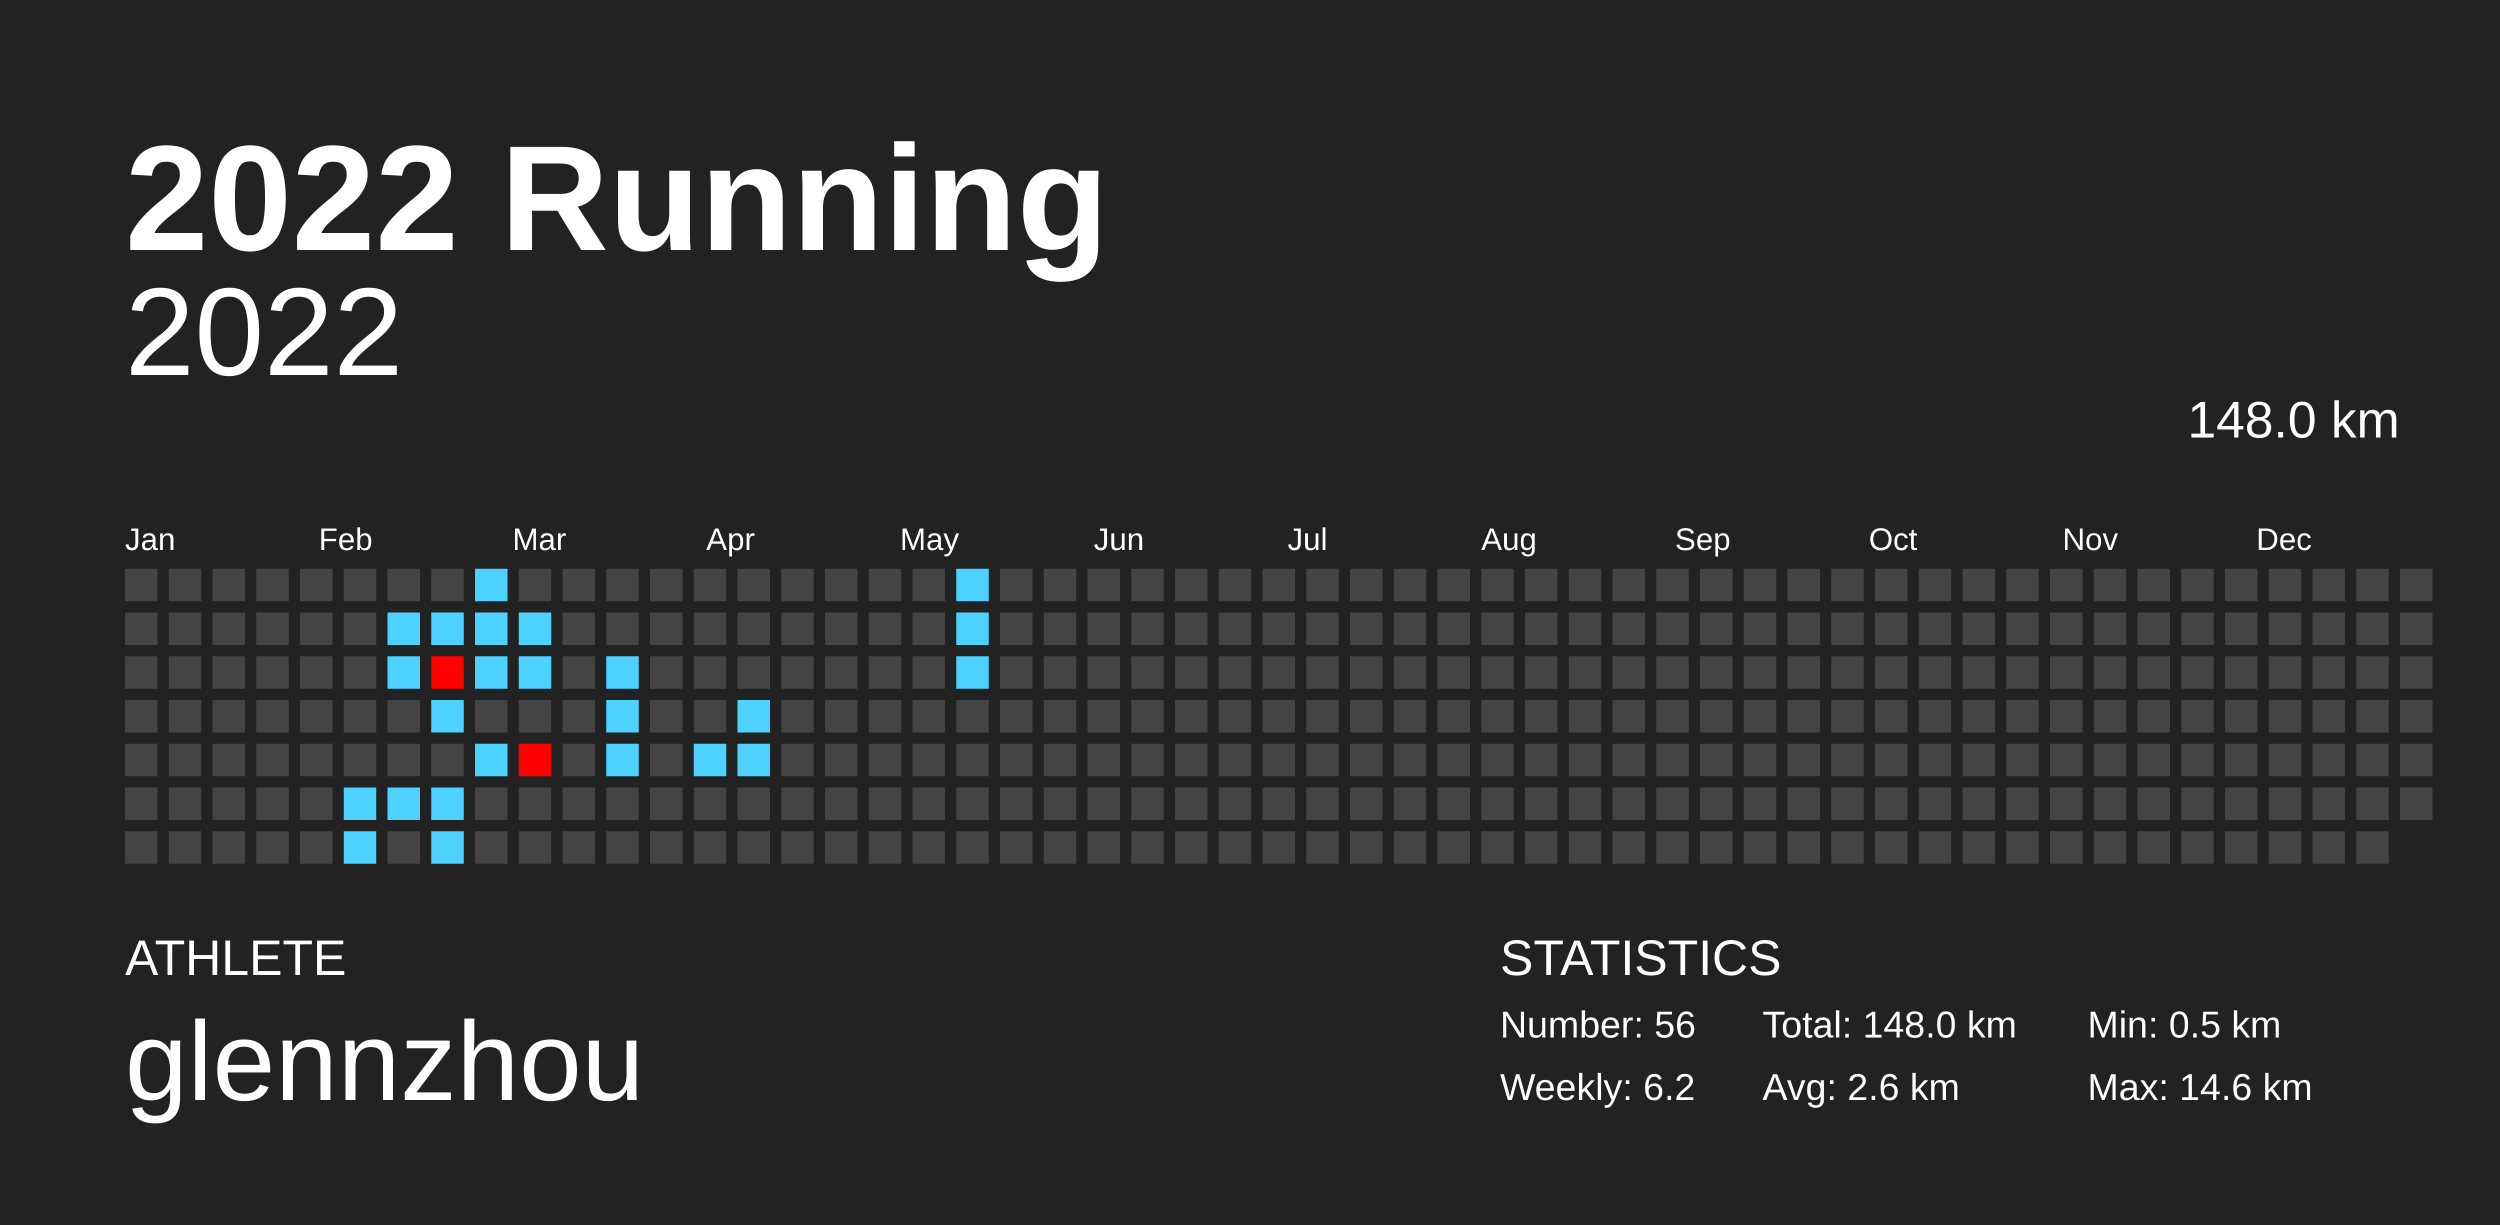
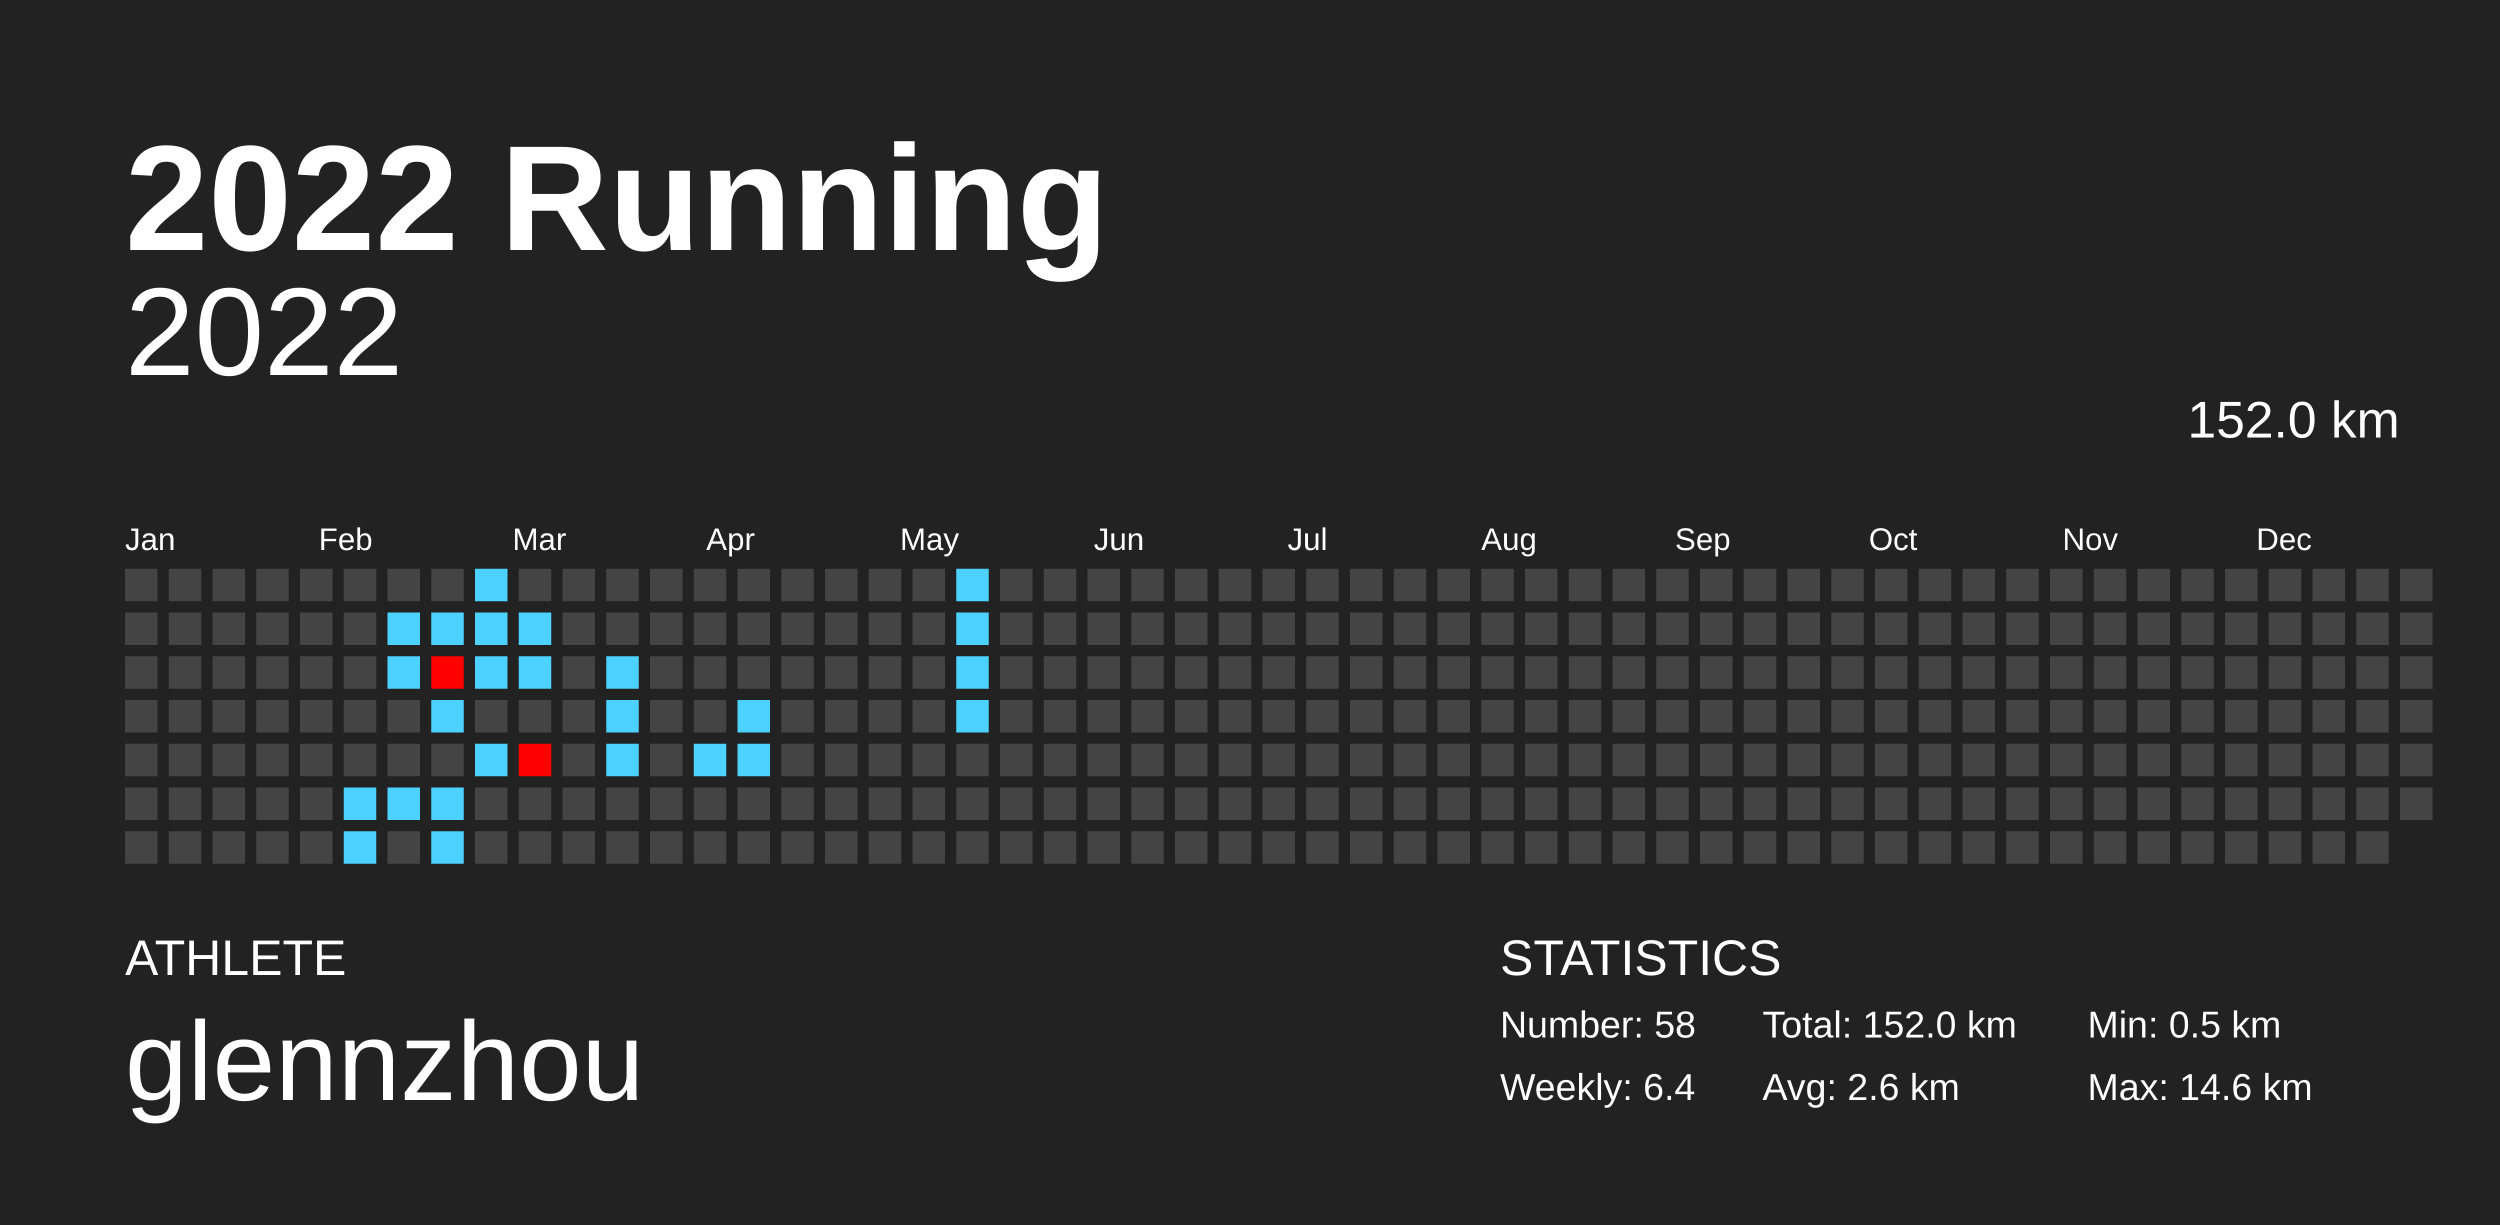
<svg xmlns="http://www.w3.org/2000/svg" baseProfile="full" height="98mm" version="1.1" viewBox="0,0,200,98" width="200mm">
  <defs />
  <rect fill="#222222" height="98" width="200" x="0" y="0" />
  <text fill="#FFFFFF" style="font-size:12px; font-family:Arial; font-weight:bold;" x="10" y="20">2022 Running</text>
  <text fill="#FFFFFF" style="font-size:4px; font-family:Arial" x="10" y="78">ATHLETE</text>
  <text fill="#FFFFFF" style="font-size:9px; font-family:Arial" x="10" y="88">glennzhou</text>
  <text fill="#FFFFFF" style="font-size:4px; font-family:Arial" x="120" y="78">STATISTICS</text>
-   <text fill="#FFFFFF" style="font-size:3px; font-family:Arial" x="120" y="83">Number: 56</text>
-   <text fill="#FFFFFF" style="font-size:3px; font-family:Arial" x="120" y="88">Weekly: 6.2</text>
-   <text fill="#FFFFFF" style="font-size:3px; font-family:Arial" x="141" y="83">Total: 148.0 km</text>
+   <text fill="#FFFFFF" style="font-size:3px; font-family:Arial" x="120" y="83">Number: 58</text>
+   <text fill="#FFFFFF" style="font-size:3px; font-family:Arial" x="120" y="88">Weekly: 6.4</text>
+   <text fill="#FFFFFF" style="font-size:3px; font-family:Arial" x="141" y="83">Total: 152.0 km</text>
  <text fill="#FFFFFF" style="font-size:3px; font-family:Arial" x="141" y="88">Avg: 2.6 km</text>
  <text fill="#FFFFFF" style="font-size:3px; font-family:Arial" x="167" y="83">Min: 0.5 km</text>
  <text fill="#FFFFFF" style="font-size:3px; font-family:Arial" x="167" y="88">Max: 14.6 km</text>
  <text alignment-baseline="hanging" fill="#FFFFFF" style="font-size:10.0px; font-family:Arial;" x="10" y="30">2022</text>
-   <text alignment-baseline="hanging" fill="#FFFFFF" style="font-size:4.125px; font-family:Arial;" x="175" y="35">148.0 km</text>
+   <text alignment-baseline="hanging" fill="#FFFFFF" style="font-size:4.125px; font-family:Arial;" x="175" y="35">152.0 km</text>
  <text fill="#FFFFFF" style="font-size:2.5px; font-family:Arial" x="10.0" y="44">Jan</text>
  <text fill="#FFFFFF" style="font-size:2.5px; font-family:Arial" x="25.5" y="44">Feb</text>
  <text fill="#FFFFFF" style="font-size:2.5px; font-family:Arial" x="41.0" y="44">Mar</text>
  <text fill="#FFFFFF" style="font-size:2.5px; font-family:Arial" x="56.5" y="44">Apr</text>
  <text fill="#FFFFFF" style="font-size:2.5px; font-family:Arial" x="72.0" y="44">May</text>
  <text fill="#FFFFFF" style="font-size:2.5px; font-family:Arial" x="87.5" y="44">Jun</text>
  <text fill="#FFFFFF" style="font-size:2.5px; font-family:Arial" x="103.0" y="44">Jul</text>
  <text fill="#FFFFFF" style="font-size:2.5px; font-family:Arial" x="118.5" y="44">Aug</text>
  <text fill="#FFFFFF" style="font-size:2.5px; font-family:Arial" x="134.0" y="44">Sep</text>
  <text fill="#FFFFFF" style="font-size:2.5px; font-family:Arial" x="149.5" y="44">Oct</text>
  <text fill="#FFFFFF" style="font-size:2.5px; font-family:Arial" x="165.0" y="44">Nov</text>
  <text fill="#FFFFFF" style="font-size:2.5px; font-family:Arial" x="180.5" y="44">Dec</text>
  <rect fill="#444444" height="2.6" width="2.6" x="10.0" y="45.5" />
  <rect fill="#444444" height="2.6" width="2.6" x="10.0" y="49.0" />
  <rect fill="#444444" height="2.6" width="2.6" x="10.0" y="52.5" />
  <rect fill="#444444" height="2.6" width="2.6" x="10.0" y="56.0" />
  <rect fill="#444444" height="2.6" width="2.6" x="10.0" y="59.5" />
  <rect fill="#444444" height="2.6" width="2.6" x="10.0" y="63.0" />
  <rect fill="#444444" height="2.6" width="2.6" x="10.0" y="66.5" />
  <rect fill="#444444" height="2.6" width="2.6" x="13.5" y="45.5" />
  <rect fill="#444444" height="2.6" width="2.6" x="13.5" y="49.0" />
  <rect fill="#444444" height="2.6" width="2.6" x="13.5" y="52.5" />
  <rect fill="#444444" height="2.6" width="2.6" x="13.5" y="56.0" />
  <rect fill="#444444" height="2.6" width="2.6" x="13.5" y="59.5" />
  <rect fill="#444444" height="2.6" width="2.6" x="13.5" y="63.0" />
  <rect fill="#444444" height="2.6" width="2.6" x="13.5" y="66.5" />
  <rect fill="#444444" height="2.6" width="2.6" x="17.0" y="45.5" />
  <rect fill="#444444" height="2.6" width="2.6" x="17.0" y="49.0" />
  <rect fill="#444444" height="2.6" width="2.6" x="17.0" y="52.5" />
  <rect fill="#444444" height="2.6" width="2.6" x="17.0" y="56.0" />
  <rect fill="#444444" height="2.6" width="2.6" x="17.0" y="59.5" />
  <rect fill="#444444" height="2.6" width="2.6" x="17.0" y="63.0" />
  <rect fill="#444444" height="2.6" width="2.6" x="17.0" y="66.5" />
  <rect fill="#444444" height="2.6" width="2.6" x="20.5" y="45.5" />
  <rect fill="#444444" height="2.6" width="2.6" x="20.5" y="49.0" />
  <rect fill="#444444" height="2.6" width="2.6" x="20.5" y="52.5" />
  <rect fill="#444444" height="2.6" width="2.6" x="20.5" y="56.0" />
  <rect fill="#444444" height="2.6" width="2.6" x="20.5" y="59.5" />
  <rect fill="#444444" height="2.6" width="2.6" x="20.5" y="63.0" />
  <rect fill="#444444" height="2.6" width="2.6" x="20.5" y="66.5" />
  <rect fill="#444444" height="2.6" width="2.6" x="24.0" y="45.5" />
  <rect fill="#444444" height="2.6" width="2.6" x="24.0" y="49.0" />
  <rect fill="#444444" height="2.6" width="2.6" x="24.0" y="52.5" />
  <rect fill="#444444" height="2.6" width="2.6" x="24.0" y="56.0" />
  <rect fill="#444444" height="2.6" width="2.6" x="24.0" y="59.5" />
  <rect fill="#444444" height="2.6" width="2.6" x="24.0" y="63.0" />
  <rect fill="#444444" height="2.6" width="2.6" x="24.0" y="66.5" />
  <rect fill="#444444" height="2.6" width="2.6" x="27.5" y="45.5" />
  <rect fill="#444444" height="2.6" width="2.6" x="27.5" y="49.0" />
  <rect fill="#444444" height="2.6" width="2.6" x="27.5" y="52.5" />
  <rect fill="#444444" height="2.6" width="2.6" x="27.5" y="56.0" />
  <rect fill="#444444" height="2.6" width="2.6" x="27.5" y="59.5" />
  <rect fill="#4dd2ff" height="2.6" width="2.6" x="27.5" y="63.0" />
  <rect fill="#4dd2ff" height="2.6" width="2.6" x="27.5" y="66.5" />
  <rect fill="#444444" height="2.6" width="2.6" x="31.0" y="45.5" />
  <rect fill="#4dd2ff" height="2.6" width="2.6" x="31.0" y="49.0" />
  <rect fill="#4dd2ff" height="2.6" width="2.6" x="31.0" y="52.5" />
  <rect fill="#444444" height="2.6" width="2.6" x="31.0" y="56.0" />
  <rect fill="#444444" height="2.6" width="2.6" x="31.0" y="59.5" />
  <rect fill="#4dd2ff" height="2.6" width="2.6" x="31.0" y="63.0" />
  <rect fill="#444444" height="2.6" width="2.6" x="31.0" y="66.5" />
  <rect fill="#444444" height="2.6" width="2.6" x="34.5" y="45.5" />
  <rect fill="#4dd2ff" height="2.6" width="2.6" x="34.5" y="49.0" />
  <rect fill="red" height="2.6" width="2.6" x="34.5" y="52.5" />
  <rect fill="#4dd2ff" height="2.6" width="2.6" x="34.5" y="56.0" />
  <rect fill="#444444" height="2.6" width="2.6" x="34.5" y="59.5" />
  <rect fill="#4dd2ff" height="2.6" width="2.6" x="34.5" y="63.0" />
  <rect fill="#4dd2ff" height="2.6" width="2.6" x="34.5" y="66.5" />
  <rect fill="#4dd2ff" height="2.6" width="2.6" x="38.0" y="45.5" />
  <rect fill="#4dd2ff" height="2.6" width="2.6" x="38.0" y="49.0" />
  <rect fill="#4dd2ff" height="2.6" width="2.6" x="38.0" y="52.5" />
  <rect fill="#444444" height="2.6" width="2.6" x="38.0" y="56.0" />
  <rect fill="#4dd2ff" height="2.6" width="2.6" x="38.0" y="59.5" />
  <rect fill="#444444" height="2.6" width="2.6" x="38.0" y="63.0" />
  <rect fill="#444444" height="2.6" width="2.6" x="38.0" y="66.5" />
  <rect fill="#444444" height="2.6" width="2.6" x="41.5" y="45.5" />
  <rect fill="#4dd2ff" height="2.6" width="2.6" x="41.5" y="49.0" />
  <rect fill="#4dd2ff" height="2.6" width="2.6" x="41.5" y="52.5" />
  <rect fill="#444444" height="2.6" width="2.6" x="41.5" y="56.0" />
  <rect fill="red" height="2.6" width="2.6" x="41.5" y="59.5" />
  <rect fill="#444444" height="2.6" width="2.6" x="41.5" y="63.0" />
  <rect fill="#444444" height="2.6" width="2.6" x="41.5" y="66.5" />
  <rect fill="#444444" height="2.6" width="2.6" x="45.0" y="45.5" />
  <rect fill="#444444" height="2.6" width="2.6" x="45.0" y="49.0" />
  <rect fill="#444444" height="2.6" width="2.6" x="45.0" y="52.5" />
  <rect fill="#444444" height="2.6" width="2.6" x="45.0" y="56.0" />
  <rect fill="#444444" height="2.6" width="2.6" x="45.0" y="59.5" />
  <rect fill="#444444" height="2.6" width="2.6" x="45.0" y="63.0" />
  <rect fill="#444444" height="2.6" width="2.6" x="45.0" y="66.5" />
  <rect fill="#444444" height="2.6" width="2.6" x="48.5" y="45.5" />
  <rect fill="#444444" height="2.6" width="2.6" x="48.5" y="49.0" />
  <rect fill="#4dd2ff" height="2.6" width="2.6" x="48.5" y="52.5" />
  <rect fill="#4dd2ff" height="2.6" width="2.6" x="48.5" y="56.0" />
  <rect fill="#4dd2ff" height="2.6" width="2.6" x="48.5" y="59.5" />
  <rect fill="#444444" height="2.6" width="2.6" x="48.5" y="63.0" />
  <rect fill="#444444" height="2.6" width="2.6" x="48.5" y="66.5" />
  <rect fill="#444444" height="2.6" width="2.6" x="52.0" y="45.5" />
  <rect fill="#444444" height="2.6" width="2.6" x="52.0" y="49.0" />
  <rect fill="#444444" height="2.6" width="2.6" x="52.0" y="52.5" />
  <rect fill="#444444" height="2.6" width="2.6" x="52.0" y="56.0" />
  <rect fill="#444444" height="2.6" width="2.6" x="52.0" y="59.5" />
  <rect fill="#444444" height="2.6" width="2.6" x="52.0" y="63.0" />
  <rect fill="#444444" height="2.6" width="2.6" x="52.0" y="66.5" />
  <rect fill="#444444" height="2.6" width="2.6" x="55.5" y="45.5" />
  <rect fill="#444444" height="2.6" width="2.6" x="55.5" y="49.0" />
  <rect fill="#444444" height="2.6" width="2.6" x="55.5" y="52.5" />
  <rect fill="#444444" height="2.6" width="2.6" x="55.5" y="56.0" />
  <rect fill="#4dd2ff" height="2.6" width="2.6" x="55.5" y="59.5" />
  <rect fill="#444444" height="2.6" width="2.6" x="55.5" y="63.0" />
  <rect fill="#444444" height="2.6" width="2.6" x="55.5" y="66.5" />
  <rect fill="#444444" height="2.6" width="2.6" x="59.0" y="45.5" />
  <rect fill="#444444" height="2.6" width="2.6" x="59.0" y="49.0" />
  <rect fill="#444444" height="2.6" width="2.6" x="59.0" y="52.5" />
  <rect fill="#4dd2ff" height="2.6" width="2.6" x="59.0" y="56.0" />
  <rect fill="#4dd2ff" height="2.6" width="2.6" x="59.0" y="59.5" />
  <rect fill="#444444" height="2.6" width="2.6" x="59.0" y="63.0" />
  <rect fill="#444444" height="2.6" width="2.6" x="59.0" y="66.5" />
  <rect fill="#444444" height="2.6" width="2.6" x="62.5" y="45.5" />
  <rect fill="#444444" height="2.6" width="2.6" x="62.5" y="49.0" />
  <rect fill="#444444" height="2.6" width="2.6" x="62.5" y="52.5" />
  <rect fill="#444444" height="2.6" width="2.6" x="62.5" y="56.0" />
  <rect fill="#444444" height="2.6" width="2.6" x="62.5" y="59.5" />
  <rect fill="#444444" height="2.6" width="2.6" x="62.5" y="63.0" />
  <rect fill="#444444" height="2.6" width="2.6" x="62.5" y="66.5" />
  <rect fill="#444444" height="2.6" width="2.6" x="66.0" y="45.5" />
  <rect fill="#444444" height="2.6" width="2.6" x="66.0" y="49.0" />
  <rect fill="#444444" height="2.6" width="2.6" x="66.0" y="52.5" />
  <rect fill="#444444" height="2.6" width="2.6" x="66.0" y="56.0" />
  <rect fill="#444444" height="2.6" width="2.6" x="66.0" y="59.5" />
  <rect fill="#444444" height="2.6" width="2.6" x="66.0" y="63.0" />
  <rect fill="#444444" height="2.6" width="2.6" x="66.0" y="66.5" />
  <rect fill="#444444" height="2.6" width="2.6" x="69.5" y="45.5" />
  <rect fill="#444444" height="2.6" width="2.6" x="69.5" y="49.0" />
  <rect fill="#444444" height="2.6" width="2.6" x="69.5" y="52.5" />
  <rect fill="#444444" height="2.6" width="2.6" x="69.5" y="56.0" />
  <rect fill="#444444" height="2.6" width="2.6" x="69.5" y="59.5" />
  <rect fill="#444444" height="2.6" width="2.6" x="69.5" y="63.0" />
  <rect fill="#444444" height="2.6" width="2.6" x="69.5" y="66.5" />
  <rect fill="#444444" height="2.6" width="2.6" x="73.0" y="45.5" />
  <rect fill="#444444" height="2.6" width="2.6" x="73.0" y="49.0" />
  <rect fill="#444444" height="2.6" width="2.6" x="73.0" y="52.5" />
  <rect fill="#444444" height="2.6" width="2.6" x="73.0" y="56.0" />
  <rect fill="#444444" height="2.6" width="2.6" x="73.0" y="59.5" />
  <rect fill="#444444" height="2.6" width="2.6" x="73.0" y="63.0" />
  <rect fill="#444444" height="2.6" width="2.6" x="73.0" y="66.5" />
  <rect fill="#4dd2ff" height="2.6" width="2.6" x="76.5" y="45.5" />
  <rect fill="#4dd2ff" height="2.6" width="2.6" x="76.5" y="49.0" />
  <rect fill="#4dd2ff" height="2.6" width="2.6" x="76.5" y="52.5" />
-   <rect fill="#444444" height="2.6" width="2.6" x="76.5" y="56.0" />
+   <rect fill="#4dd2ff" height="2.6" width="2.6" x="76.5" y="56.0" />
  <rect fill="#444444" height="2.6" width="2.6" x="76.5" y="59.5" />
  <rect fill="#444444" height="2.6" width="2.6" x="76.5" y="63.0" />
  <rect fill="#444444" height="2.6" width="2.6" x="76.5" y="66.5" />
  <rect fill="#444444" height="2.6" width="2.6" x="80.0" y="45.5" />
  <rect fill="#444444" height="2.6" width="2.6" x="80.0" y="49.0" />
  <rect fill="#444444" height="2.6" width="2.6" x="80.0" y="52.5" />
  <rect fill="#444444" height="2.6" width="2.6" x="80.0" y="56.0" />
  <rect fill="#444444" height="2.6" width="2.6" x="80.0" y="59.5" />
  <rect fill="#444444" height="2.6" width="2.6" x="80.0" y="63.0" />
  <rect fill="#444444" height="2.6" width="2.6" x="80.0" y="66.5" />
  <rect fill="#444444" height="2.6" width="2.6" x="83.5" y="45.5" />
  <rect fill="#444444" height="2.6" width="2.6" x="83.5" y="49.0" />
  <rect fill="#444444" height="2.6" width="2.6" x="83.5" y="52.5" />
  <rect fill="#444444" height="2.6" width="2.6" x="83.5" y="56.0" />
  <rect fill="#444444" height="2.6" width="2.6" x="83.5" y="59.5" />
  <rect fill="#444444" height="2.6" width="2.6" x="83.5" y="63.0" />
  <rect fill="#444444" height="2.6" width="2.6" x="83.5" y="66.5" />
  <rect fill="#444444" height="2.6" width="2.6" x="87.0" y="45.5" />
  <rect fill="#444444" height="2.6" width="2.6" x="87.0" y="49.0" />
  <rect fill="#444444" height="2.6" width="2.6" x="87.0" y="52.5" />
  <rect fill="#444444" height="2.6" width="2.6" x="87.0" y="56.0" />
  <rect fill="#444444" height="2.6" width="2.6" x="87.0" y="59.5" />
  <rect fill="#444444" height="2.6" width="2.6" x="87.0" y="63.0" />
  <rect fill="#444444" height="2.6" width="2.6" x="87.0" y="66.5" />
  <rect fill="#444444" height="2.6" width="2.6" x="90.5" y="45.5" />
  <rect fill="#444444" height="2.6" width="2.6" x="90.5" y="49.0" />
  <rect fill="#444444" height="2.6" width="2.6" x="90.5" y="52.5" />
  <rect fill="#444444" height="2.6" width="2.6" x="90.5" y="56.0" />
  <rect fill="#444444" height="2.6" width="2.6" x="90.5" y="59.5" />
  <rect fill="#444444" height="2.6" width="2.6" x="90.5" y="63.0" />
  <rect fill="#444444" height="2.6" width="2.6" x="90.5" y="66.5" />
  <rect fill="#444444" height="2.6" width="2.6" x="94.0" y="45.5" />
  <rect fill="#444444" height="2.6" width="2.6" x="94.0" y="49.0" />
  <rect fill="#444444" height="2.6" width="2.6" x="94.0" y="52.5" />
  <rect fill="#444444" height="2.6" width="2.6" x="94.0" y="56.0" />
  <rect fill="#444444" height="2.6" width="2.6" x="94.0" y="59.5" />
  <rect fill="#444444" height="2.6" width="2.6" x="94.0" y="63.0" />
  <rect fill="#444444" height="2.6" width="2.6" x="94.0" y="66.5" />
  <rect fill="#444444" height="2.6" width="2.6" x="97.5" y="45.5" />
  <rect fill="#444444" height="2.6" width="2.6" x="97.5" y="49.0" />
  <rect fill="#444444" height="2.6" width="2.6" x="97.5" y="52.5" />
  <rect fill="#444444" height="2.6" width="2.6" x="97.5" y="56.0" />
  <rect fill="#444444" height="2.6" width="2.6" x="97.5" y="59.5" />
  <rect fill="#444444" height="2.6" width="2.6" x="97.5" y="63.0" />
  <rect fill="#444444" height="2.6" width="2.6" x="97.5" y="66.5" />
  <rect fill="#444444" height="2.6" width="2.6" x="101.0" y="45.5" />
  <rect fill="#444444" height="2.6" width="2.6" x="101.0" y="49.0" />
  <rect fill="#444444" height="2.6" width="2.6" x="101.0" y="52.5" />
  <rect fill="#444444" height="2.6" width="2.6" x="101.0" y="56.0" />
  <rect fill="#444444" height="2.6" width="2.6" x="101.0" y="59.5" />
  <rect fill="#444444" height="2.6" width="2.6" x="101.0" y="63.0" />
  <rect fill="#444444" height="2.6" width="2.6" x="101.0" y="66.5" />
  <rect fill="#444444" height="2.6" width="2.6" x="104.5" y="45.5" />
  <rect fill="#444444" height="2.6" width="2.6" x="104.5" y="49.0" />
  <rect fill="#444444" height="2.6" width="2.6" x="104.5" y="52.5" />
  <rect fill="#444444" height="2.6" width="2.6" x="104.5" y="56.0" />
  <rect fill="#444444" height="2.6" width="2.6" x="104.5" y="59.5" />
  <rect fill="#444444" height="2.6" width="2.6" x="104.5" y="63.0" />
  <rect fill="#444444" height="2.6" width="2.6" x="104.5" y="66.5" />
  <rect fill="#444444" height="2.6" width="2.6" x="108.0" y="45.5" />
  <rect fill="#444444" height="2.6" width="2.6" x="108.0" y="49.0" />
  <rect fill="#444444" height="2.6" width="2.6" x="108.0" y="52.5" />
  <rect fill="#444444" height="2.6" width="2.6" x="108.0" y="56.0" />
  <rect fill="#444444" height="2.6" width="2.6" x="108.0" y="59.5" />
  <rect fill="#444444" height="2.6" width="2.6" x="108.0" y="63.0" />
  <rect fill="#444444" height="2.6" width="2.6" x="108.0" y="66.5" />
  <rect fill="#444444" height="2.6" width="2.6" x="111.5" y="45.5" />
  <rect fill="#444444" height="2.6" width="2.6" x="111.5" y="49.0" />
  <rect fill="#444444" height="2.6" width="2.6" x="111.5" y="52.5" />
  <rect fill="#444444" height="2.6" width="2.6" x="111.5" y="56.0" />
  <rect fill="#444444" height="2.6" width="2.6" x="111.5" y="59.5" />
  <rect fill="#444444" height="2.6" width="2.6" x="111.5" y="63.0" />
  <rect fill="#444444" height="2.6" width="2.6" x="111.5" y="66.5" />
  <rect fill="#444444" height="2.6" width="2.6" x="115.0" y="45.5" />
  <rect fill="#444444" height="2.6" width="2.6" x="115.0" y="49.0" />
  <rect fill="#444444" height="2.6" width="2.6" x="115.0" y="52.5" />
  <rect fill="#444444" height="2.6" width="2.6" x="115.0" y="56.0" />
  <rect fill="#444444" height="2.6" width="2.6" x="115.0" y="59.5" />
  <rect fill="#444444" height="2.6" width="2.6" x="115.0" y="63.0" />
  <rect fill="#444444" height="2.6" width="2.6" x="115.0" y="66.5" />
  <rect fill="#444444" height="2.6" width="2.6" x="118.5" y="45.5" />
  <rect fill="#444444" height="2.6" width="2.6" x="118.5" y="49.0" />
  <rect fill="#444444" height="2.6" width="2.6" x="118.5" y="52.5" />
  <rect fill="#444444" height="2.6" width="2.6" x="118.5" y="56.0" />
  <rect fill="#444444" height="2.6" width="2.6" x="118.5" y="59.5" />
  <rect fill="#444444" height="2.6" width="2.6" x="118.5" y="63.0" />
  <rect fill="#444444" height="2.6" width="2.6" x="118.5" y="66.5" />
  <rect fill="#444444" height="2.6" width="2.6" x="122.0" y="45.5" />
  <rect fill="#444444" height="2.6" width="2.6" x="122.0" y="49.0" />
  <rect fill="#444444" height="2.6" width="2.6" x="122.0" y="52.5" />
  <rect fill="#444444" height="2.6" width="2.6" x="122.0" y="56.0" />
  <rect fill="#444444" height="2.6" width="2.6" x="122.0" y="59.5" />
  <rect fill="#444444" height="2.6" width="2.6" x="122.0" y="63.0" />
  <rect fill="#444444" height="2.6" width="2.6" x="122.0" y="66.5" />
  <rect fill="#444444" height="2.6" width="2.6" x="125.5" y="45.5" />
  <rect fill="#444444" height="2.6" width="2.6" x="125.5" y="49.0" />
  <rect fill="#444444" height="2.6" width="2.6" x="125.5" y="52.5" />
  <rect fill="#444444" height="2.6" width="2.6" x="125.5" y="56.0" />
  <rect fill="#444444" height="2.6" width="2.6" x="125.5" y="59.5" />
  <rect fill="#444444" height="2.6" width="2.6" x="125.5" y="63.0" />
  <rect fill="#444444" height="2.6" width="2.6" x="125.5" y="66.5" />
  <rect fill="#444444" height="2.6" width="2.6" x="129.0" y="45.5" />
  <rect fill="#444444" height="2.6" width="2.6" x="129.0" y="49.0" />
  <rect fill="#444444" height="2.6" width="2.6" x="129.0" y="52.5" />
  <rect fill="#444444" height="2.6" width="2.6" x="129.0" y="56.0" />
  <rect fill="#444444" height="2.6" width="2.6" x="129.0" y="59.5" />
  <rect fill="#444444" height="2.6" width="2.6" x="129.0" y="63.0" />
  <rect fill="#444444" height="2.6" width="2.6" x="129.0" y="66.5" />
  <rect fill="#444444" height="2.6" width="2.6" x="132.5" y="45.5" />
  <rect fill="#444444" height="2.6" width="2.6" x="132.5" y="49.0" />
  <rect fill="#444444" height="2.6" width="2.6" x="132.5" y="52.5" />
  <rect fill="#444444" height="2.6" width="2.6" x="132.5" y="56.0" />
  <rect fill="#444444" height="2.6" width="2.6" x="132.5" y="59.5" />
  <rect fill="#444444" height="2.6" width="2.6" x="132.5" y="63.0" />
  <rect fill="#444444" height="2.6" width="2.6" x="132.5" y="66.5" />
  <rect fill="#444444" height="2.6" width="2.6" x="136.0" y="45.5" />
  <rect fill="#444444" height="2.6" width="2.6" x="136.0" y="49.0" />
  <rect fill="#444444" height="2.6" width="2.6" x="136.0" y="52.5" />
  <rect fill="#444444" height="2.6" width="2.6" x="136.0" y="56.0" />
  <rect fill="#444444" height="2.6" width="2.6" x="136.0" y="59.5" />
  <rect fill="#444444" height="2.6" width="2.6" x="136.0" y="63.0" />
  <rect fill="#444444" height="2.6" width="2.6" x="136.0" y="66.5" />
  <rect fill="#444444" height="2.6" width="2.6" x="139.5" y="45.5" />
  <rect fill="#444444" height="2.6" width="2.6" x="139.5" y="49.0" />
  <rect fill="#444444" height="2.6" width="2.6" x="139.5" y="52.5" />
  <rect fill="#444444" height="2.6" width="2.6" x="139.5" y="56.0" />
  <rect fill="#444444" height="2.6" width="2.6" x="139.5" y="59.5" />
  <rect fill="#444444" height="2.6" width="2.6" x="139.5" y="63.0" />
  <rect fill="#444444" height="2.6" width="2.6" x="139.5" y="66.5" />
  <rect fill="#444444" height="2.6" width="2.6" x="143.0" y="45.5" />
  <rect fill="#444444" height="2.6" width="2.6" x="143.0" y="49.0" />
  <rect fill="#444444" height="2.6" width="2.6" x="143.0" y="52.5" />
  <rect fill="#444444" height="2.6" width="2.6" x="143.0" y="56.0" />
  <rect fill="#444444" height="2.6" width="2.6" x="143.0" y="59.5" />
  <rect fill="#444444" height="2.6" width="2.6" x="143.0" y="63.0" />
  <rect fill="#444444" height="2.6" width="2.6" x="143.0" y="66.5" />
  <rect fill="#444444" height="2.6" width="2.6" x="146.5" y="45.5" />
  <rect fill="#444444" height="2.6" width="2.6" x="146.5" y="49.0" />
  <rect fill="#444444" height="2.6" width="2.6" x="146.5" y="52.5" />
  <rect fill="#444444" height="2.6" width="2.6" x="146.5" y="56.0" />
  <rect fill="#444444" height="2.6" width="2.6" x="146.5" y="59.5" />
  <rect fill="#444444" height="2.6" width="2.6" x="146.5" y="63.0" />
  <rect fill="#444444" height="2.6" width="2.6" x="146.5" y="66.5" />
  <rect fill="#444444" height="2.6" width="2.6" x="150.0" y="45.5" />
  <rect fill="#444444" height="2.6" width="2.6" x="150.0" y="49.0" />
  <rect fill="#444444" height="2.6" width="2.6" x="150.0" y="52.5" />
  <rect fill="#444444" height="2.6" width="2.6" x="150.0" y="56.0" />
  <rect fill="#444444" height="2.6" width="2.6" x="150.0" y="59.5" />
  <rect fill="#444444" height="2.6" width="2.6" x="150.0" y="63.0" />
  <rect fill="#444444" height="2.6" width="2.6" x="150.0" y="66.5" />
  <rect fill="#444444" height="2.6" width="2.6" x="153.5" y="45.5" />
  <rect fill="#444444" height="2.6" width="2.6" x="153.5" y="49.0" />
  <rect fill="#444444" height="2.6" width="2.6" x="153.5" y="52.5" />
  <rect fill="#444444" height="2.6" width="2.6" x="153.5" y="56.0" />
  <rect fill="#444444" height="2.6" width="2.6" x="153.5" y="59.5" />
  <rect fill="#444444" height="2.6" width="2.6" x="153.5" y="63.0" />
  <rect fill="#444444" height="2.6" width="2.6" x="153.5" y="66.5" />
  <rect fill="#444444" height="2.6" width="2.6" x="157.0" y="45.5" />
  <rect fill="#444444" height="2.6" width="2.6" x="157.0" y="49.0" />
  <rect fill="#444444" height="2.6" width="2.6" x="157.0" y="52.5" />
  <rect fill="#444444" height="2.6" width="2.6" x="157.0" y="56.0" />
  <rect fill="#444444" height="2.6" width="2.6" x="157.0" y="59.5" />
  <rect fill="#444444" height="2.6" width="2.6" x="157.0" y="63.0" />
  <rect fill="#444444" height="2.6" width="2.6" x="157.0" y="66.5" />
  <rect fill="#444444" height="2.6" width="2.6" x="160.5" y="45.5" />
  <rect fill="#444444" height="2.6" width="2.6" x="160.5" y="49.0" />
  <rect fill="#444444" height="2.6" width="2.6" x="160.5" y="52.5" />
  <rect fill="#444444" height="2.6" width="2.6" x="160.5" y="56.0" />
  <rect fill="#444444" height="2.6" width="2.6" x="160.5" y="59.5" />
  <rect fill="#444444" height="2.6" width="2.6" x="160.5" y="63.0" />
  <rect fill="#444444" height="2.6" width="2.6" x="160.5" y="66.5" />
  <rect fill="#444444" height="2.6" width="2.6" x="164.0" y="45.5" />
  <rect fill="#444444" height="2.6" width="2.6" x="164.0" y="49.0" />
  <rect fill="#444444" height="2.6" width="2.6" x="164.0" y="52.5" />
  <rect fill="#444444" height="2.6" width="2.6" x="164.0" y="56.0" />
  <rect fill="#444444" height="2.6" width="2.6" x="164.0" y="59.5" />
  <rect fill="#444444" height="2.6" width="2.6" x="164.0" y="63.0" />
  <rect fill="#444444" height="2.6" width="2.6" x="164.0" y="66.5" />
  <rect fill="#444444" height="2.6" width="2.6" x="167.5" y="45.5" />
  <rect fill="#444444" height="2.6" width="2.6" x="167.5" y="49.0" />
  <rect fill="#444444" height="2.6" width="2.6" x="167.5" y="52.5" />
  <rect fill="#444444" height="2.6" width="2.6" x="167.5" y="56.0" />
  <rect fill="#444444" height="2.6" width="2.6" x="167.5" y="59.5" />
  <rect fill="#444444" height="2.6" width="2.6" x="167.5" y="63.0" />
  <rect fill="#444444" height="2.6" width="2.6" x="167.5" y="66.5" />
  <rect fill="#444444" height="2.6" width="2.6" x="171.0" y="45.5" />
  <rect fill="#444444" height="2.6" width="2.6" x="171.0" y="49.0" />
  <rect fill="#444444" height="2.6" width="2.6" x="171.0" y="52.5" />
  <rect fill="#444444" height="2.6" width="2.6" x="171.0" y="56.0" />
  <rect fill="#444444" height="2.6" width="2.6" x="171.0" y="59.5" />
  <rect fill="#444444" height="2.6" width="2.6" x="171.0" y="63.0" />
  <rect fill="#444444" height="2.6" width="2.6" x="171.0" y="66.5" />
  <rect fill="#444444" height="2.6" width="2.6" x="174.5" y="45.5" />
  <rect fill="#444444" height="2.6" width="2.6" x="174.5" y="49.0" />
  <rect fill="#444444" height="2.6" width="2.6" x="174.5" y="52.5" />
  <rect fill="#444444" height="2.6" width="2.6" x="174.5" y="56.0" />
  <rect fill="#444444" height="2.6" width="2.6" x="174.5" y="59.5" />
  <rect fill="#444444" height="2.6" width="2.6" x="174.5" y="63.0" />
  <rect fill="#444444" height="2.6" width="2.6" x="174.5" y="66.5" />
  <rect fill="#444444" height="2.6" width="2.6" x="178.0" y="45.5" />
  <rect fill="#444444" height="2.6" width="2.6" x="178.0" y="49.0" />
  <rect fill="#444444" height="2.6" width="2.6" x="178.0" y="52.5" />
  <rect fill="#444444" height="2.6" width="2.6" x="178.0" y="56.0" />
  <rect fill="#444444" height="2.6" width="2.6" x="178.0" y="59.5" />
  <rect fill="#444444" height="2.6" width="2.6" x="178.0" y="63.0" />
  <rect fill="#444444" height="2.6" width="2.6" x="178.0" y="66.5" />
  <rect fill="#444444" height="2.6" width="2.6" x="181.5" y="45.5" />
  <rect fill="#444444" height="2.6" width="2.6" x="181.5" y="49.0" />
  <rect fill="#444444" height="2.6" width="2.6" x="181.5" y="52.5" />
  <rect fill="#444444" height="2.6" width="2.6" x="181.5" y="56.0" />
  <rect fill="#444444" height="2.6" width="2.6" x="181.5" y="59.5" />
  <rect fill="#444444" height="2.6" width="2.6" x="181.5" y="63.0" />
  <rect fill="#444444" height="2.6" width="2.6" x="181.5" y="66.5" />
  <rect fill="#444444" height="2.6" width="2.6" x="185.0" y="45.5" />
  <rect fill="#444444" height="2.6" width="2.6" x="185.0" y="49.0" />
  <rect fill="#444444" height="2.6" width="2.6" x="185.0" y="52.5" />
  <rect fill="#444444" height="2.6" width="2.6" x="185.0" y="56.0" />
  <rect fill="#444444" height="2.6" width="2.6" x="185.0" y="59.5" />
  <rect fill="#444444" height="2.6" width="2.6" x="185.0" y="63.0" />
  <rect fill="#444444" height="2.6" width="2.6" x="185.0" y="66.5" />
  <rect fill="#444444" height="2.6" width="2.6" x="188.5" y="45.5" />
  <rect fill="#444444" height="2.6" width="2.6" x="188.5" y="49.0" />
  <rect fill="#444444" height="2.6" width="2.6" x="188.5" y="52.5" />
  <rect fill="#444444" height="2.6" width="2.6" x="188.5" y="56.0" />
  <rect fill="#444444" height="2.6" width="2.6" x="188.5" y="59.5" />
  <rect fill="#444444" height="2.6" width="2.6" x="188.5" y="63.0" />
  <rect fill="#444444" height="2.6" width="2.6" x="188.5" y="66.5" />
  <rect fill="#444444" height="2.6" width="2.6" x="192.0" y="45.5" />
  <rect fill="#444444" height="2.6" width="2.6" x="192.0" y="49.0" />
  <rect fill="#444444" height="2.6" width="2.6" x="192.0" y="52.5" />
  <rect fill="#444444" height="2.6" width="2.6" x="192.0" y="56.0" />
  <rect fill="#444444" height="2.6" width="2.6" x="192.0" y="59.5" />
  <rect fill="#444444" height="2.6" width="2.6" x="192.0" y="63.0" />
</svg>
